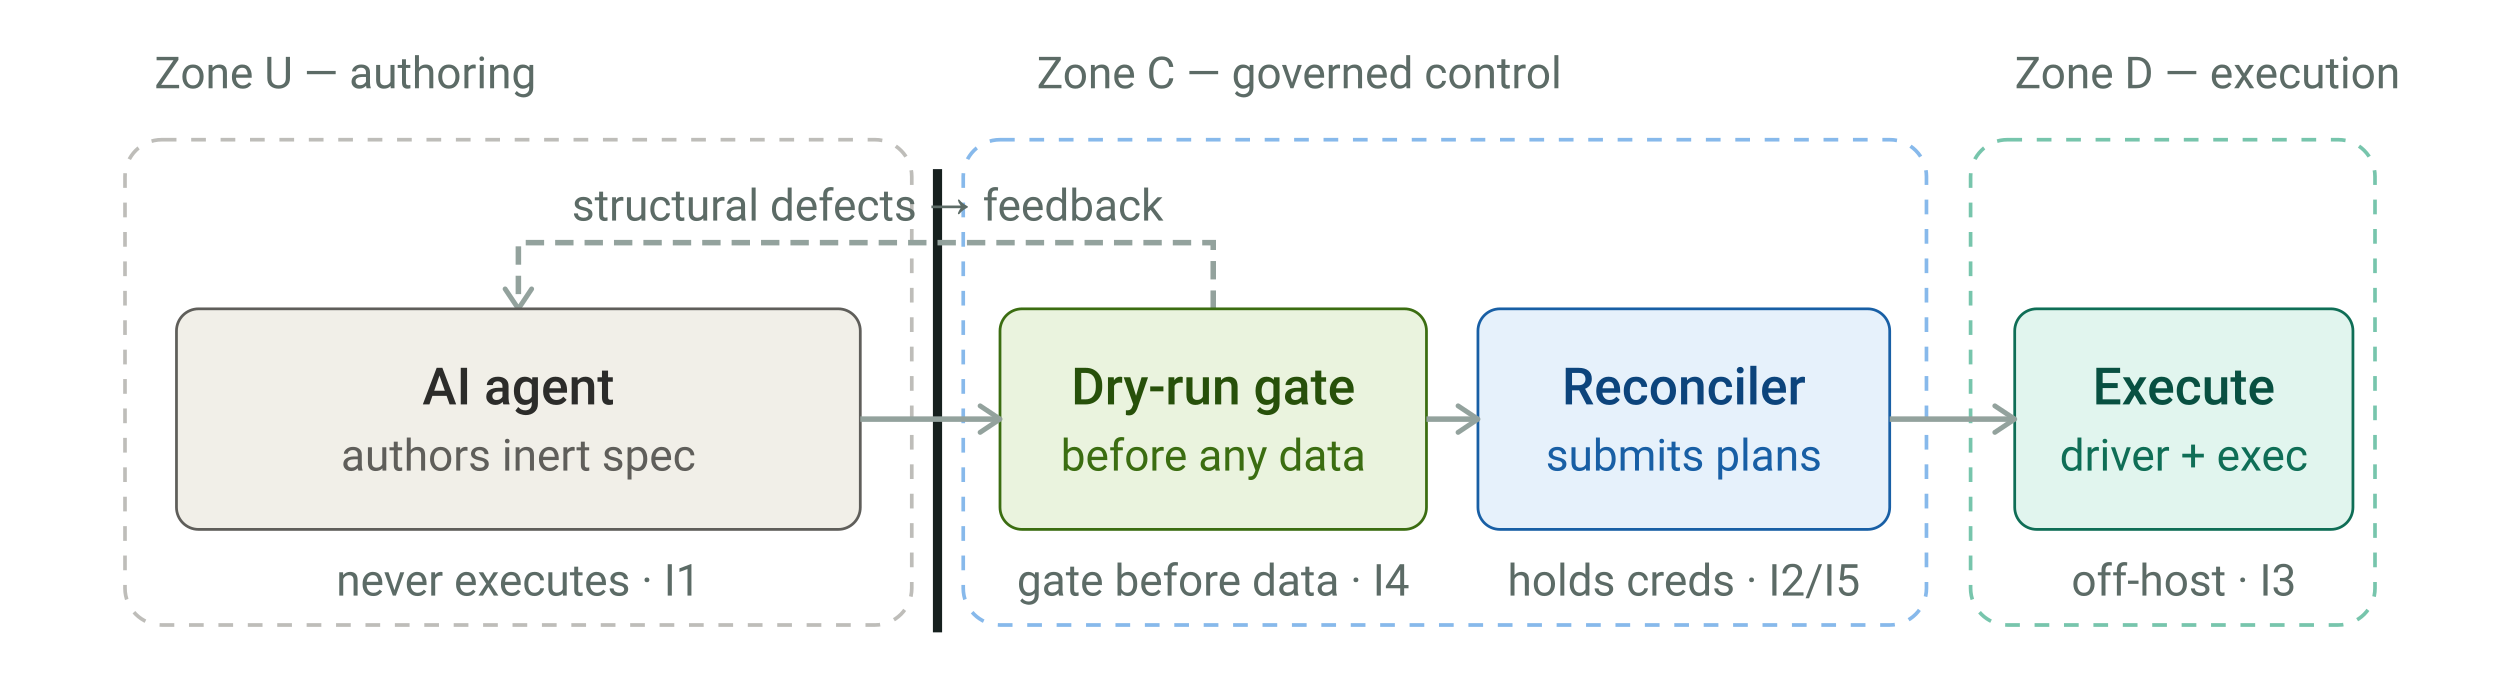
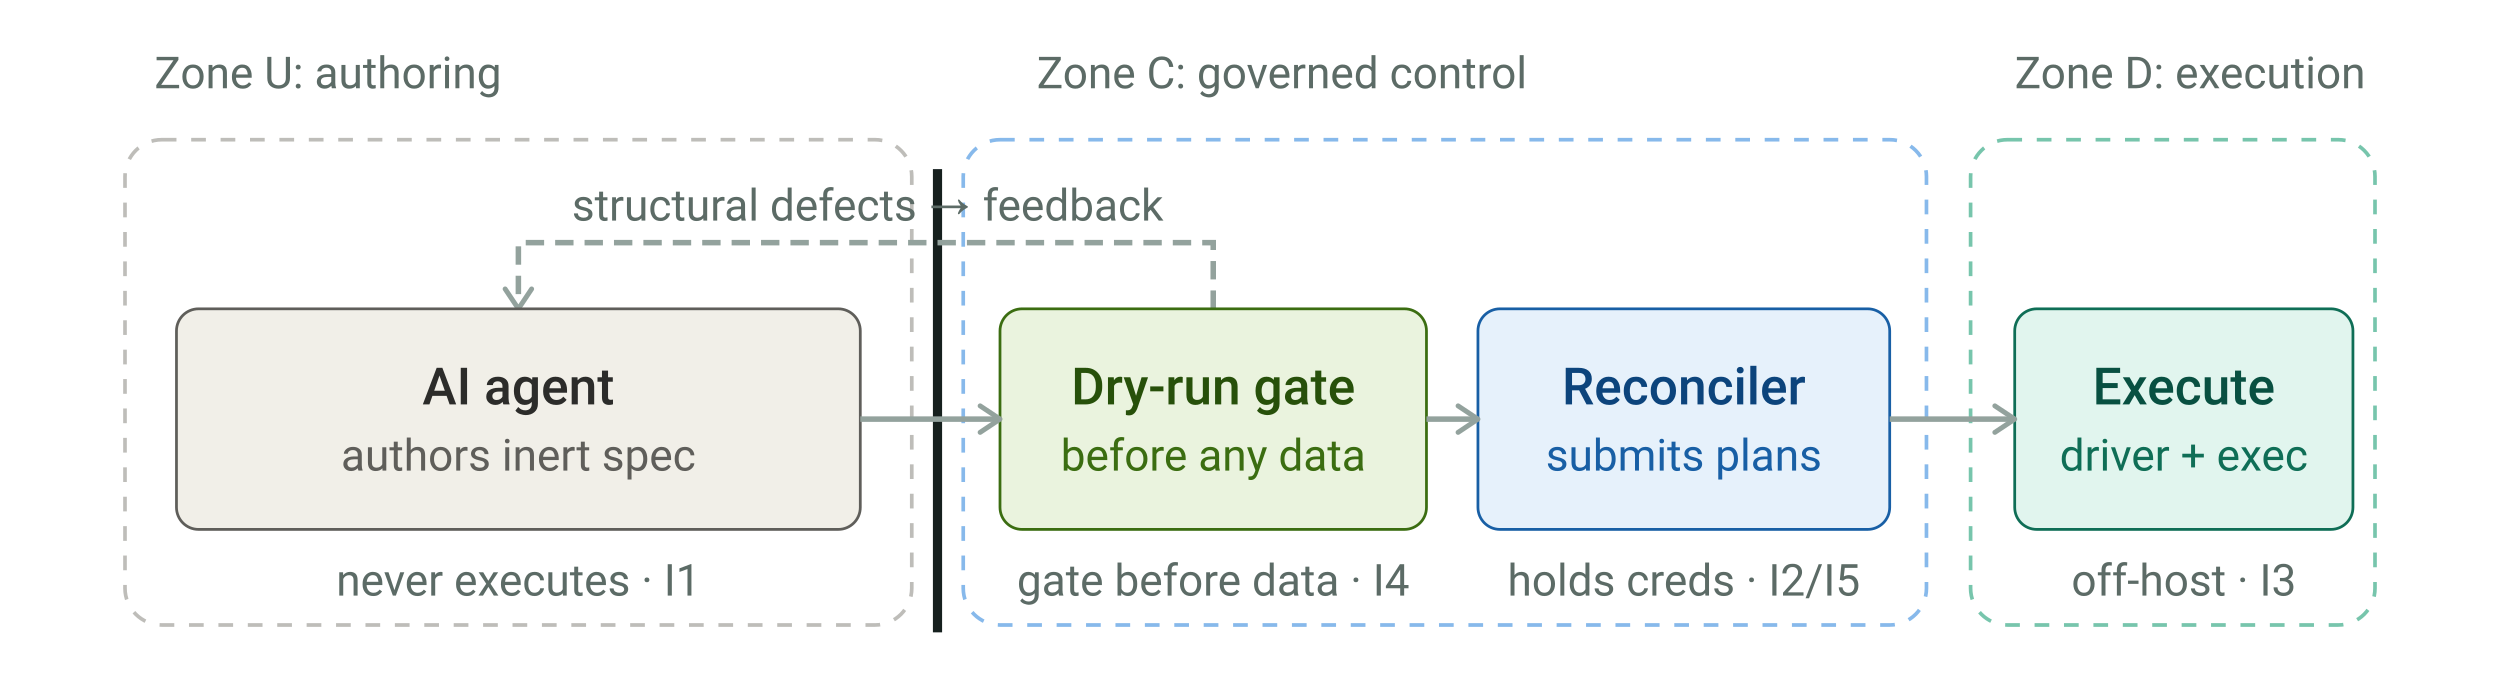
<svg xmlns="http://www.w3.org/2000/svg" width="100%" viewBox="0 0 680 190" role="img" font-family="ui-sans-serif, system-ui, sans-serif">
  <style>
  text{font-family:ui-sans-serif,system-ui,-apple-system,"Segoe UI",Roboto,Helvetica,Arial,sans-serif}
  .th{font-size:14px;font-weight:500;fill:#16201e}.ts{font-size:12px;fill:#5c6b66}
  .arr{stroke:#93a29d;stroke-width:1.5;fill:none}
  .c-gray rect{fill:#F1EFE8;stroke:#5F5E5A;stroke-width:.75}.c-gray .th{fill:#2C2C2A}.c-gray .ts{fill:#5F5E5A}
  .c-blue rect{fill:#E6F1FB;stroke:#185FA5;stroke-width:.75}.c-blue .th{fill:#0C447C}.c-blue .ts{fill:#185FA5}
  .c-teal rect{fill:#E1F5EE;stroke:#0F6E56;stroke-width:.75}.c-teal .th{fill:#085041}.c-teal .ts{fill:#0F6E56}
  .c-green rect{fill:#EAF3DE;stroke:#3B6D11;stroke-width:.75}.c-green .th{fill:#27500A}.c-green .ts{fill:#3B6D11}
</style>
  <defs>
    <marker id="arrow" viewBox="0 0 10 10" refX="8" refY="5" markerWidth="6" markerHeight="6" orient="auto-start-reverse">
      <path d="M2 1L8 5L2 9" fill="none" stroke="context-stroke" stroke-width="1.5" stroke-linecap="round" stroke-linejoin="round" />
    </marker>
  </defs>
-   <text x="42" y="24" class="ts">Zone U — authoring</text>
-   <text x="282" y="24" class="ts">Zone C — governed control</text>
-   <text x="548" y="24" class="ts">Zone D — execution</text>
+   <text x="42" y="24" class="ts">Zone U: authoring</text>
+   <text x="282" y="24" class="ts">Zone C: governed control</text>
+   <text x="548" y="24" class="ts">Zone D: execution</text>
  <rect x="34" y="38" width="214" height="132" rx="10" fill="none" stroke="#888780" stroke-width="1" stroke-dasharray="4 4" opacity="0.55" />
  <rect x="262" y="38" width="262" height="132" rx="10" fill="none" stroke="#378ADD" stroke-width="1" stroke-dasharray="4 4" opacity="0.6" />
  <rect x="536" y="38" width="110" height="132" rx="10" fill="none" stroke="#1D9E75" stroke-width="1" stroke-dasharray="4 4" opacity="0.6" />
  <line x1="255" y1="46" x2="255" y2="172" stroke="#16201e" stroke-width="2.5" />
  <path d="M330 84 V66 H141 V84" fill="none" stroke="#93a29d" stroke-width="1.5" stroke-dasharray="5 3" marker-end="url(#arrow)" />
  <text x="236" y="60" class="ts" text-anchor="middle">structural defects → feedback</text>
  <g class="c-gray">
    <rect x="48" y="84" width="186" height="60" rx="6" />
    <text x="141" y="110" class="th" text-anchor="middle">AI agent</text>
    <text x="141" y="128" class="ts" text-anchor="middle">authors inert spec</text>
  </g>
  <g class="c-green">
    <rect x="272" y="84" width="116" height="60" rx="6" />
    <text x="330" y="110" class="th" text-anchor="middle">Dry-run gate</text>
    <text x="330" y="128" class="ts" text-anchor="middle">before any data</text>
  </g>
  <g class="c-blue">
    <rect x="402" y="84" width="112" height="60" rx="6" />
    <text x="458" y="110" class="th" text-anchor="middle">Reconciler</text>
    <text x="458" y="128" class="ts" text-anchor="middle">submits plans</text>
  </g>
  <g class="c-teal">
    <rect x="548" y="84" width="92" height="60" rx="6" />
    <text x="594" y="110" class="th" text-anchor="middle">Execute</text>
    <text x="594" y="128" class="ts" text-anchor="middle">driver + exec</text>
  </g>
  <line x1="234" y1="114" x2="272" y2="114" class="arr" marker-end="url(#arrow)" />
  <line x1="388" y1="114" x2="402" y2="114" class="arr" marker-end="url(#arrow)" />
  <line x1="514" y1="114" x2="548" y2="114" class="arr" marker-end="url(#arrow)" />
  <text x="141" y="162" class="ts" text-anchor="middle">never executes · I1</text>
  <text x="330" y="162" class="ts" text-anchor="middle">gate before data · I4</text>
  <text x="458" y="162" class="ts" text-anchor="middle">holds creds · I2/I5</text>
  <text x="594" y="162" class="ts" text-anchor="middle">off-host · I3</text>
</svg>
